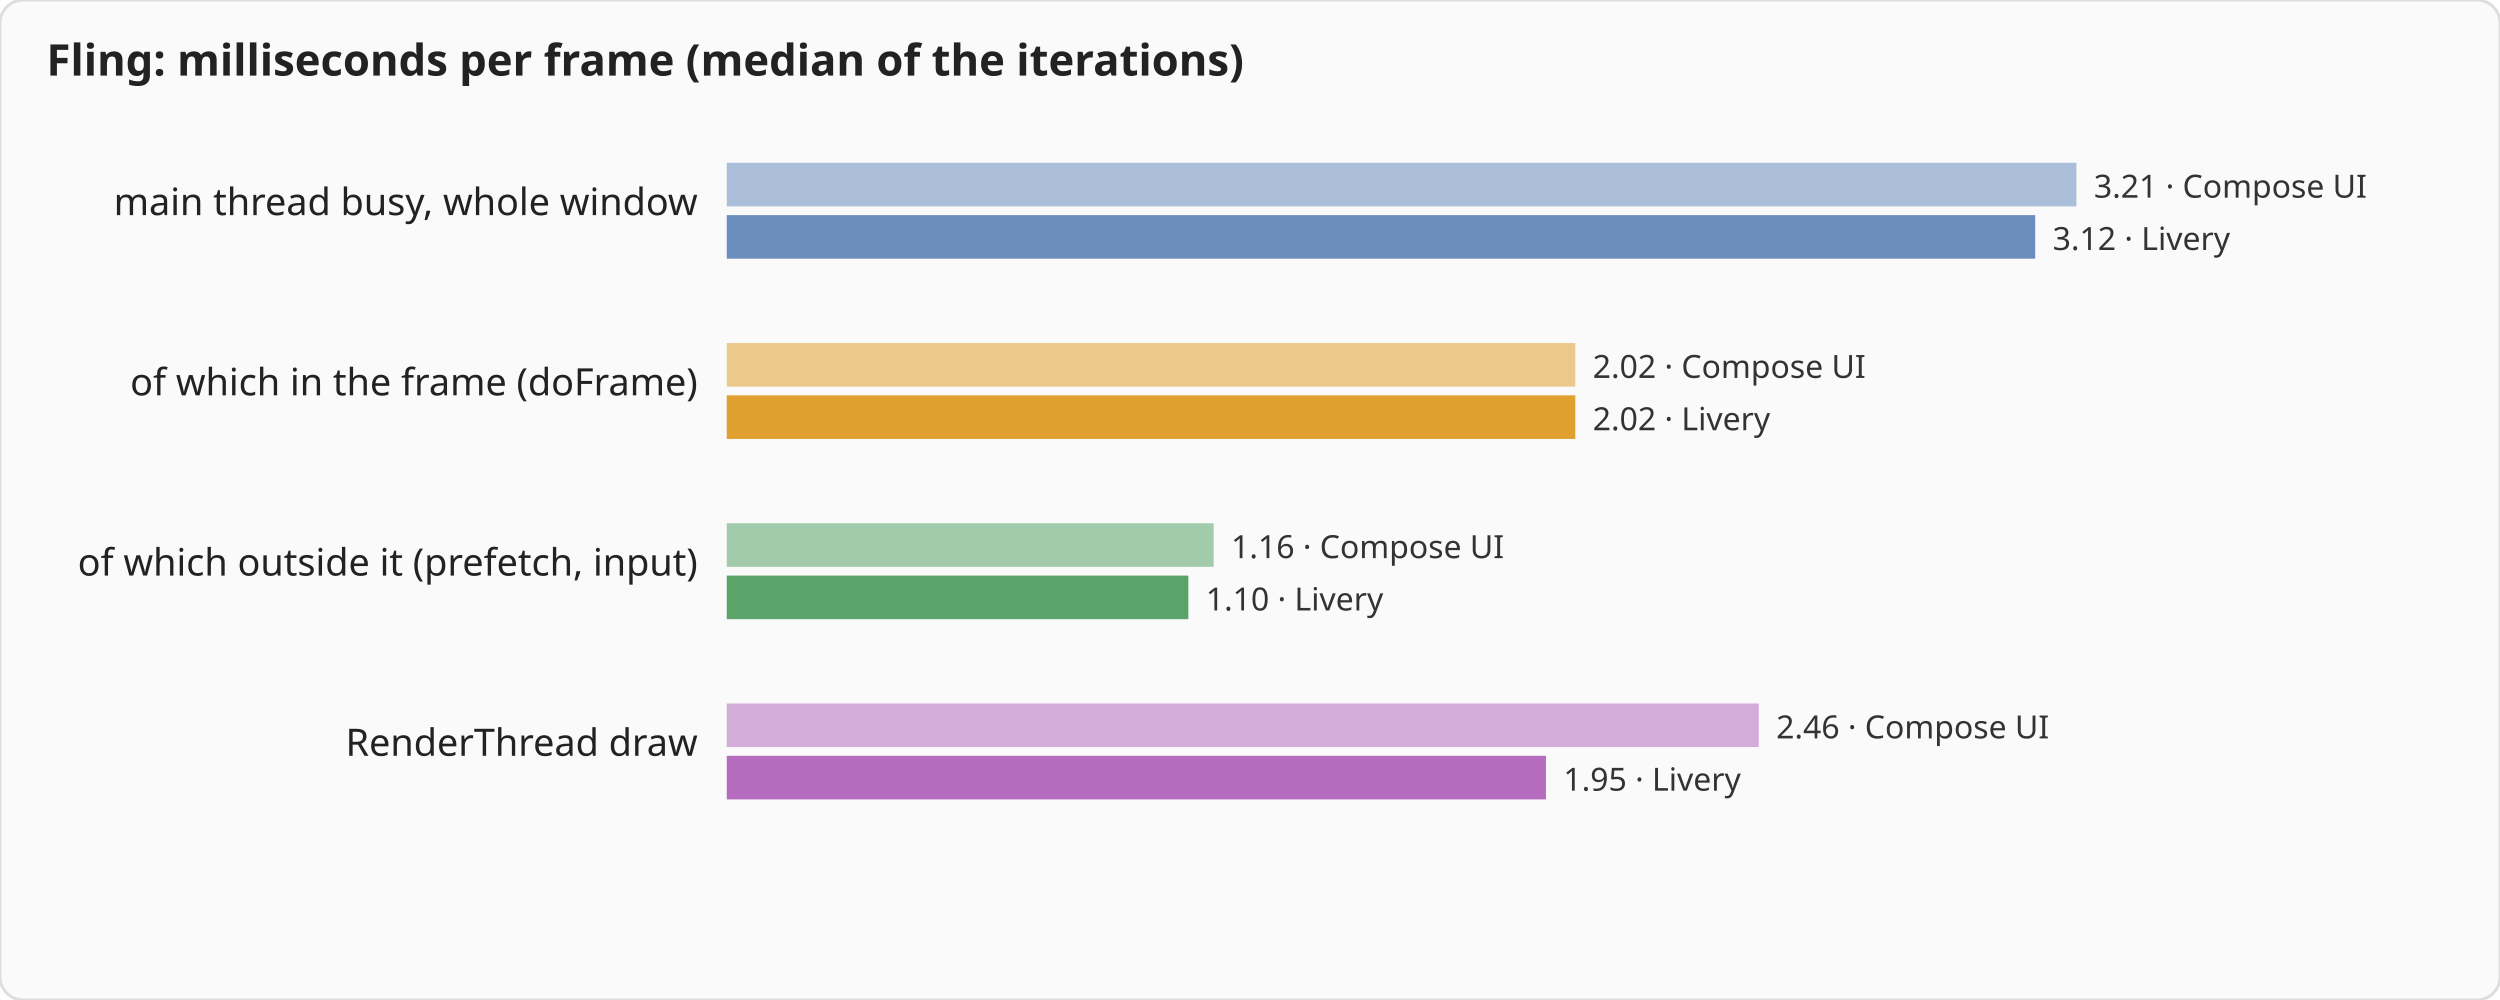
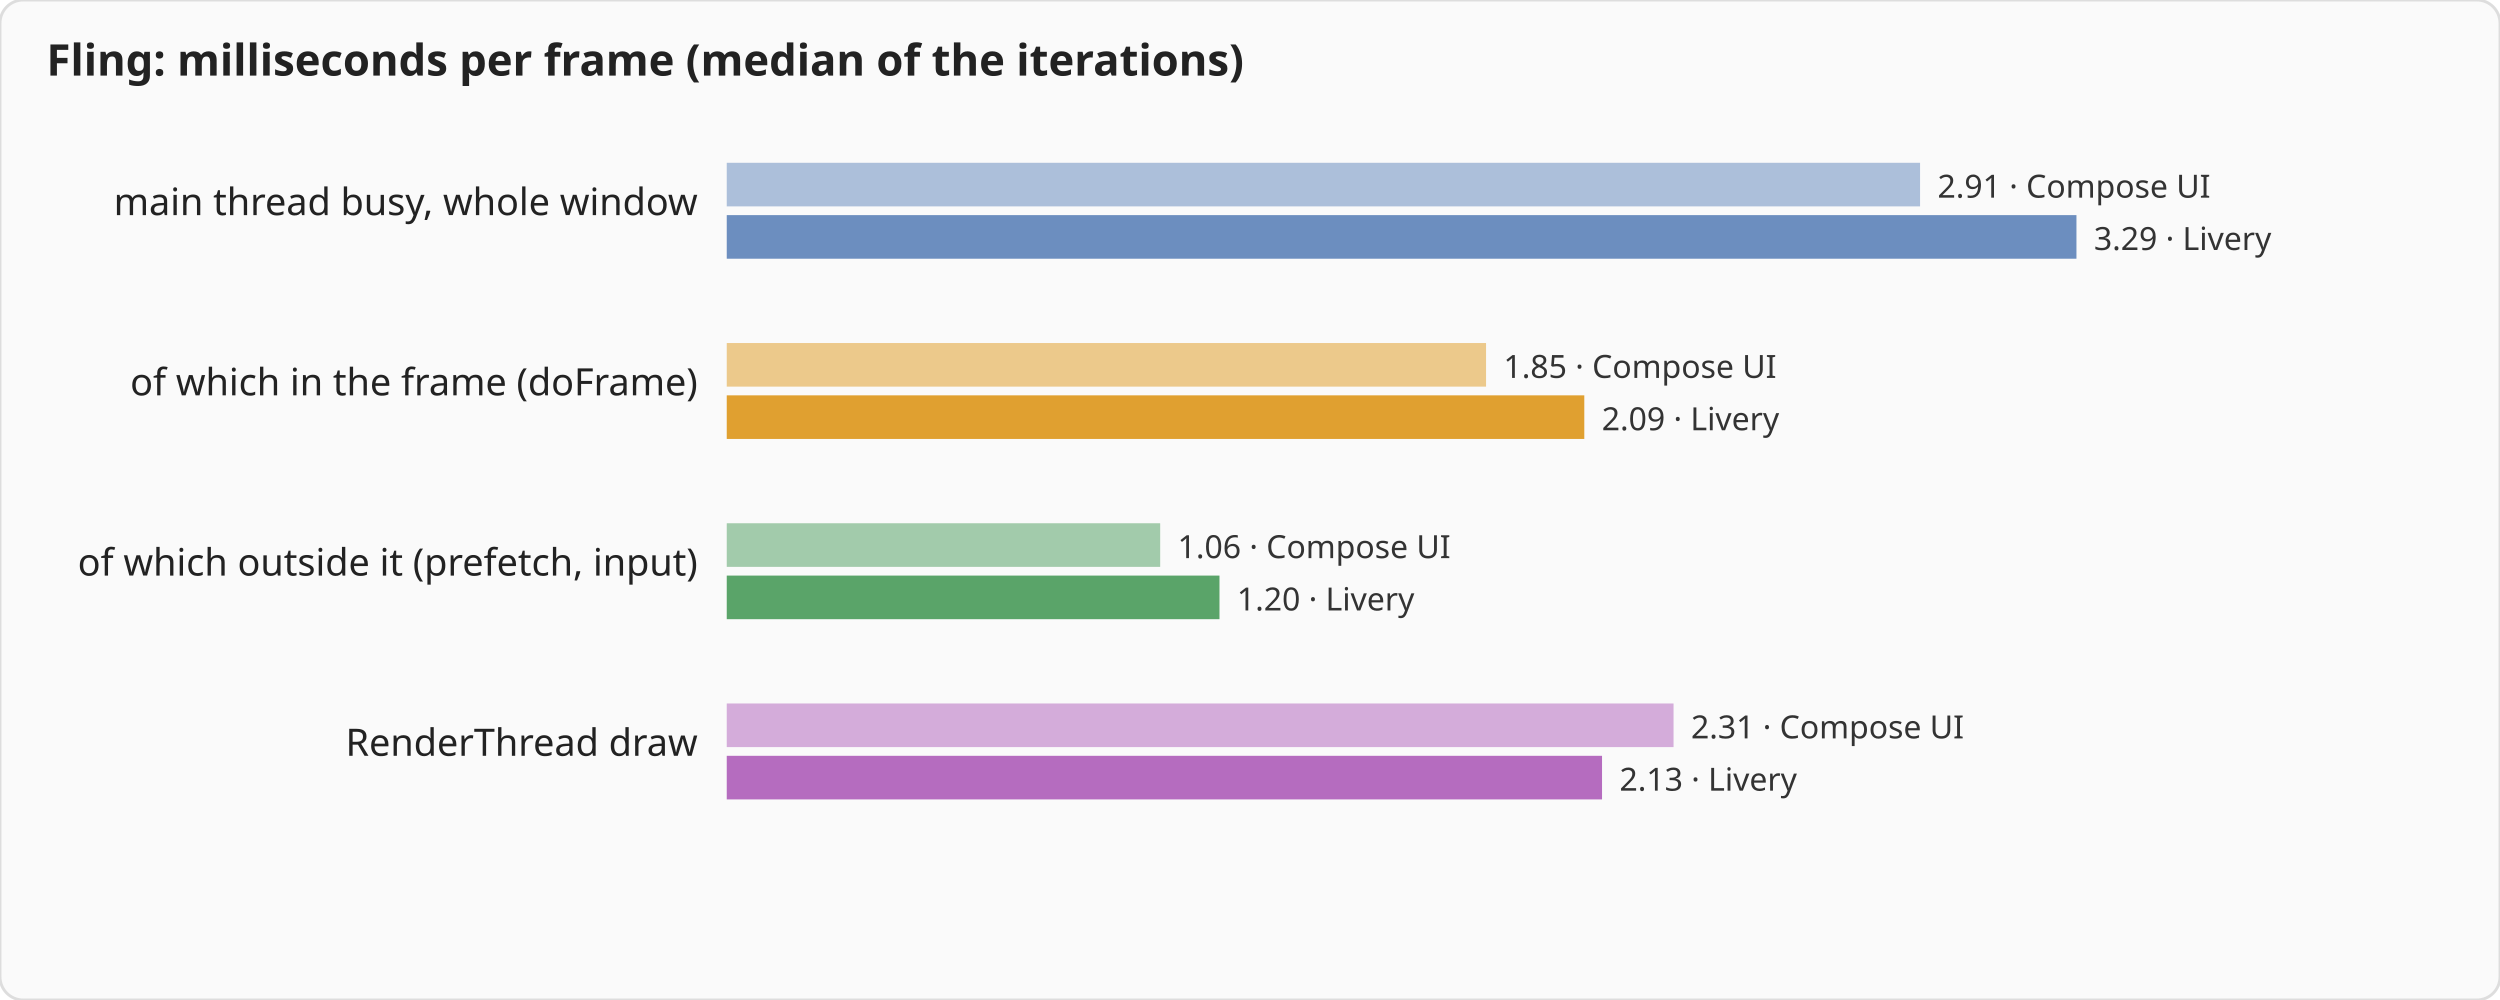
<svg xmlns="http://www.w3.org/2000/svg" viewBox="0 0 860 344" width="860" height="344" font-family="system-ui,sans-serif" font-size="13">
  <rect width="100%" height="100%" rx="8" fill="#fafafa" stroke="#ddd" />
  <text x="16" y="26" font-size="15" font-weight="600" fill="#222">Fling: milliseconds per frame (median of the iterations)</text>
  <text x="240" y="74" text-anchor="end" fill="#222">main thread busy, whole window</text>
-   <rect x="250" y="56" width="464.3" height="15" fill="#6c8ebf" opacity="0.55" />
-   <text x="720.3" y="68" fill="#333" font-size="11">3.21 · Compose UI</text>
-   <rect x="250" y="74" width="450.1" height="15" fill="#6c8ebf" opacity="1" />
-   <text x="706.1" y="86" fill="#333" font-size="11">3.12 · Livery</text>
+   <rect x="250" y="56" width="410.5" height="15" fill="#6c8ebf" opacity="0.55" />
+   <text x="666.5" y="68" fill="#333" font-size="11">2.91 · Compose UI</text>
+   <rect x="250" y="74" width="464.3" height="15" fill="#6c8ebf" opacity="1" />
+   <text x="720.3" y="86" fill="#333" font-size="11">3.29 · Livery</text>
  <text x="240" y="136" text-anchor="end" fill="#222">of which in the frame (doFrame)</text>
-   <rect x="250" y="118" width="291.9" height="15" fill="#e0a030" opacity="0.55" />
-   <text x="547.9" y="130" fill="#333" font-size="11">2.02 · Compose UI</text>
-   <rect x="250" y="136" width="291.9" height="15" fill="#e0a030" opacity="1" />
-   <text x="547.9" y="148" fill="#333" font-size="11">2.02 · Livery</text>
+   <rect x="250" y="118" width="261.2" height="15" fill="#e0a030" opacity="0.55" />
+   <text x="517.2" y="130" fill="#333" font-size="11">1.85 · Compose UI</text>
+   <rect x="250" y="136" width="295.0" height="15" fill="#e0a030" opacity="1" />
+   <text x="551.0" y="148" fill="#333" font-size="11">2.09 · Livery</text>
  <text x="240" y="198" text-anchor="end" fill="#222">of which outside it (prefetch, input)</text>
-   <rect x="250" y="180" width="167.5" height="15" fill="#5aa469" opacity="0.55" />
-   <text x="423.5" y="192" fill="#333" font-size="11">1.16 · Compose UI</text>
-   <rect x="250" y="198" width="158.8" height="15" fill="#5aa469" opacity="1" />
-   <text x="414.8" y="210" fill="#333" font-size="11">1.10 · Livery</text>
+   <rect x="250" y="180" width="149.1" height="15" fill="#5aa469" opacity="0.55" />
+   <text x="405.1" y="192" fill="#333" font-size="11">1.06 · Compose UI</text>
+   <rect x="250" y="198" width="169.5" height="15" fill="#5aa469" opacity="1" />
+   <text x="425.5" y="210" fill="#333" font-size="11">1.20 · Livery</text>
  <text x="240" y="260" text-anchor="end" fill="#222">RenderThread draw</text>
-   <rect x="250" y="242" width="355.0" height="15" fill="#b56cbf" opacity="0.55" />
-   <text x="611.0" y="254" fill="#333" font-size="11">2.46 · Compose UI</text>
-   <rect x="250" y="260" width="281.8" height="15" fill="#b56cbf" opacity="1" />
-   <text x="537.8" y="272" fill="#333" font-size="11">1.95 · Livery</text>
+   <rect x="250" y="242" width="325.7" height="15" fill="#b56cbf" opacity="0.55" />
+   <text x="581.7" y="254" fill="#333" font-size="11">2.31 · Compose UI</text>
+   <rect x="250" y="260" width="301.1" height="15" fill="#b56cbf" opacity="1" />
+   <text x="557.1" y="272" fill="#333" font-size="11">2.13 · Livery</text>
</svg>
